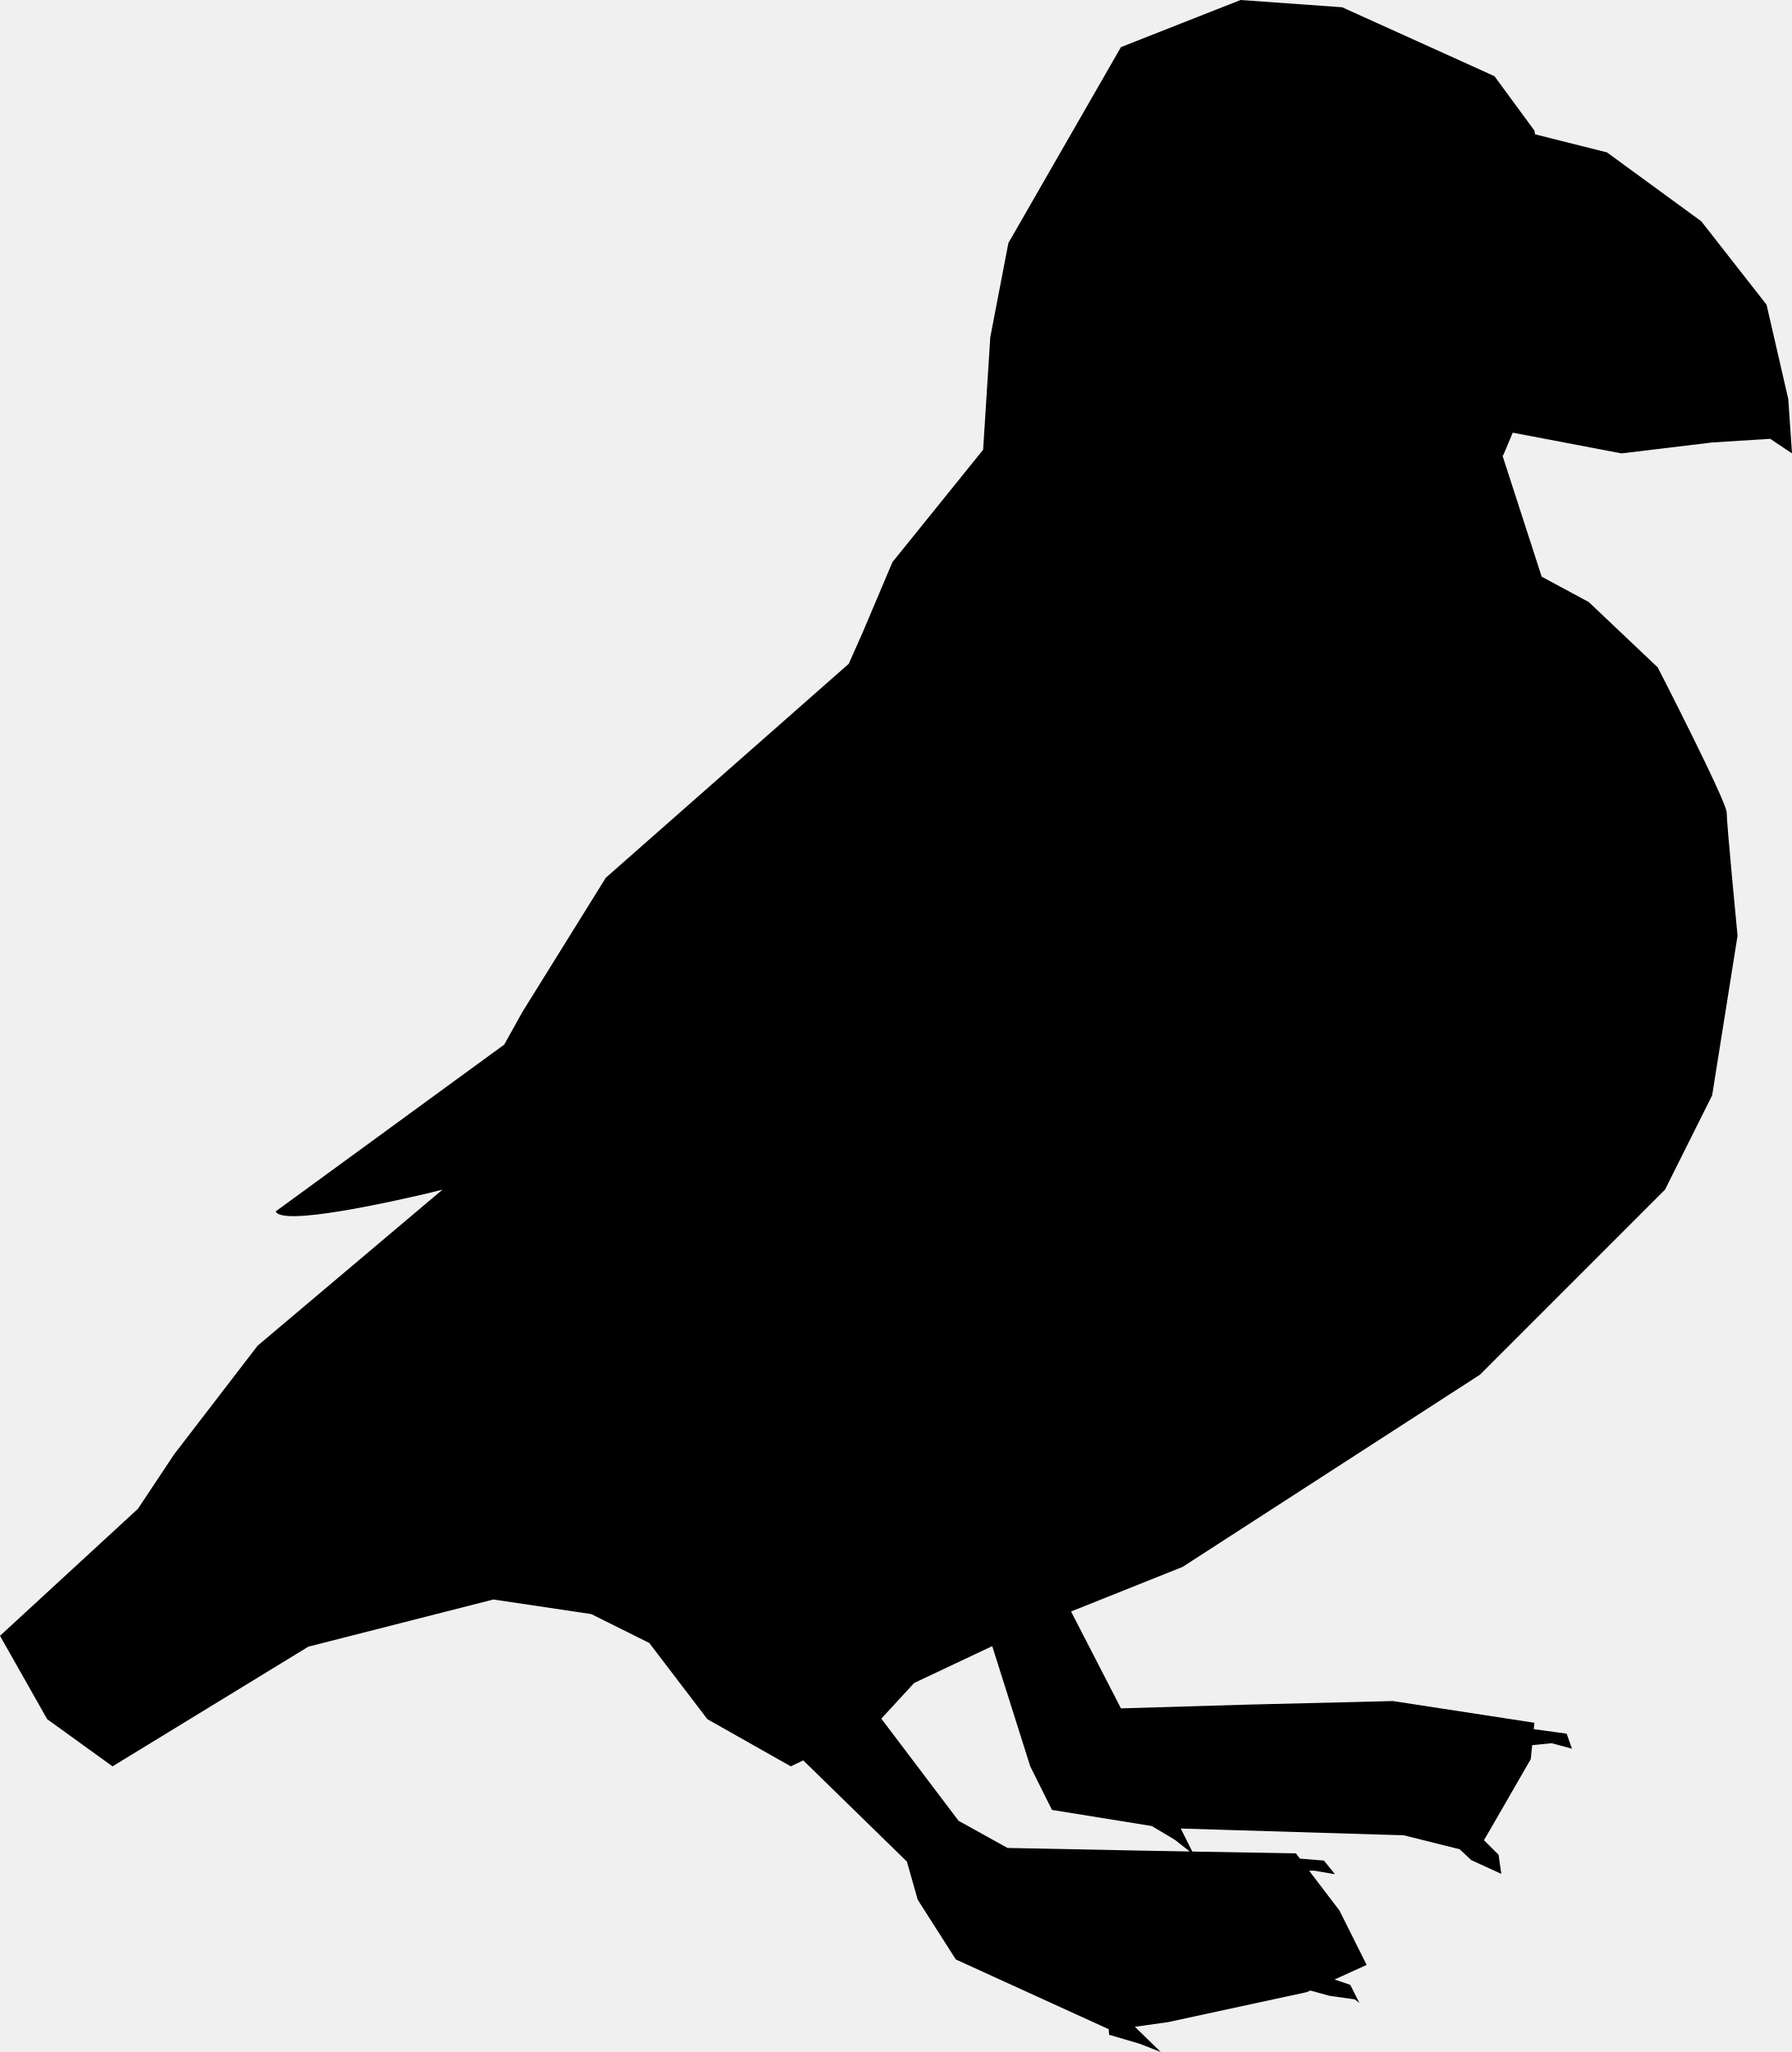
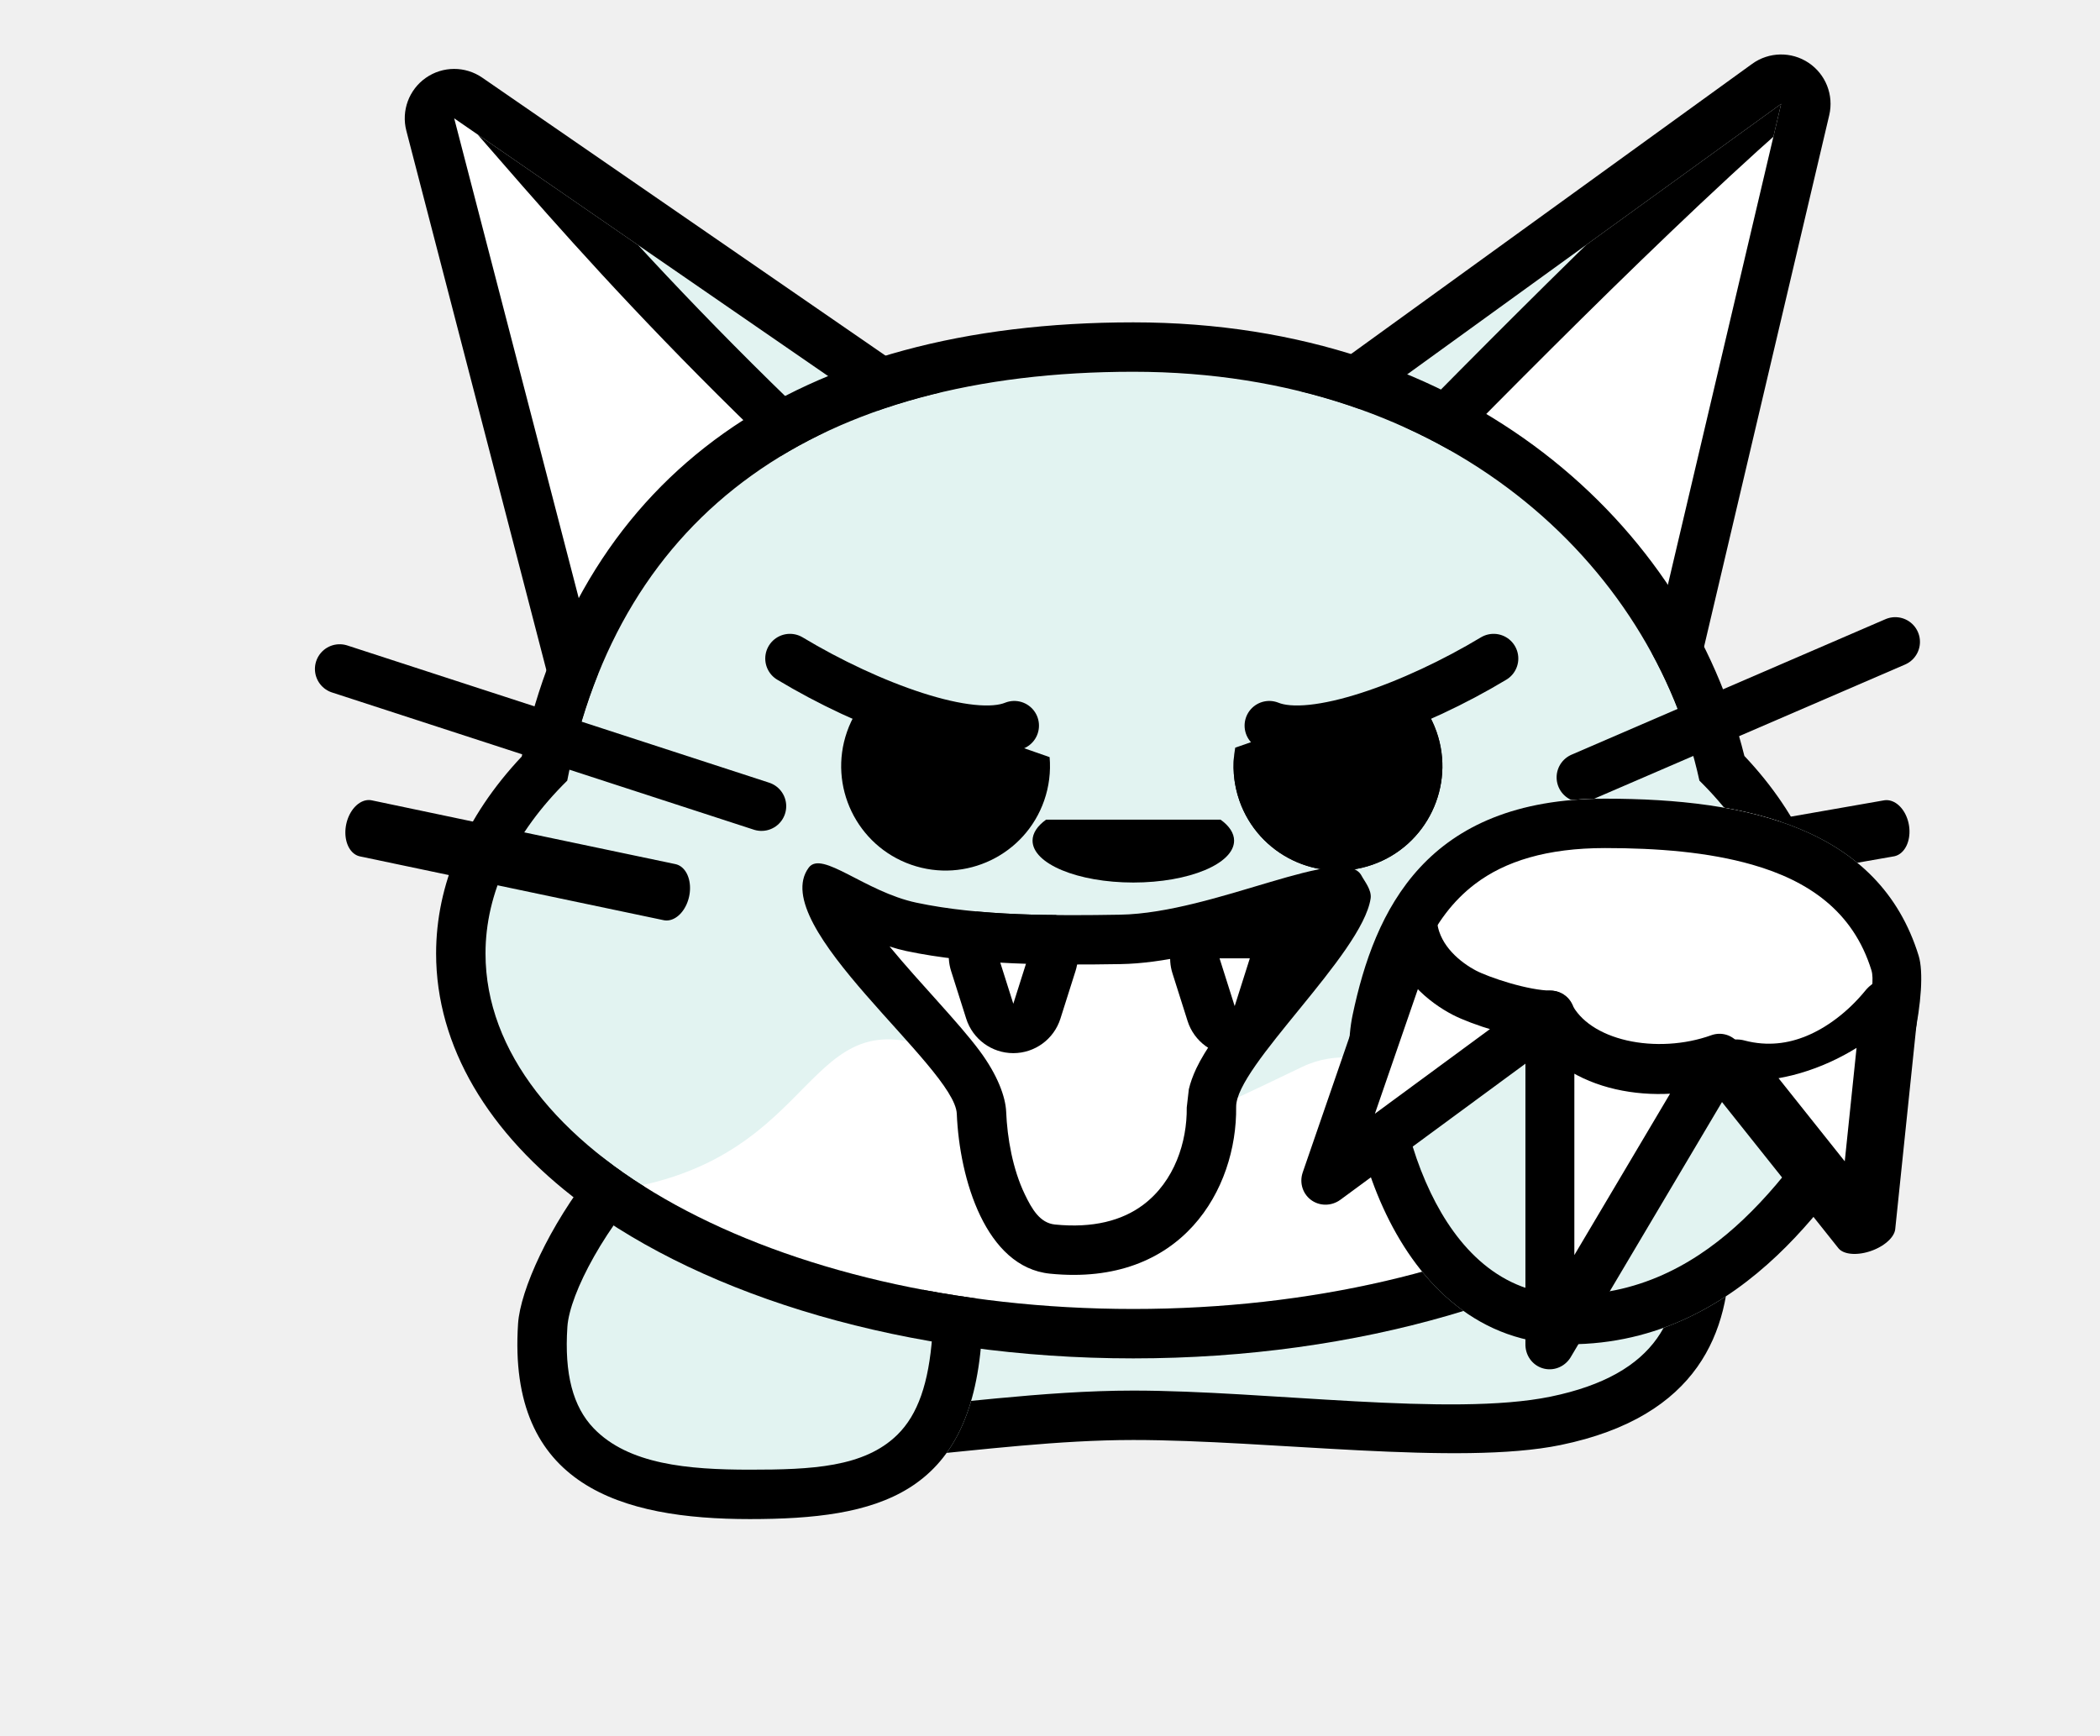
- <svg xmlns="http://www.w3.org/2000/svg" style="isolation:isolate" viewBox="251.01 297.912 30.347 34.754" width="30.347pt" height="34.754pt">
-   <path d=" M 270.516 328.839 L 270.906 329.072 L 271.158 329.27 L 270.375 329.256 L 268.072 329.21 L 267.243 328.75 L 265.935 327.02 L 266.491 326.416 L 267.813 325.792 L 268.457 327.828 L 268.825 328.566 L 270.516 328.839 Z  M 276.628 305.24 L 278.469 305.591 L 280.005 305.406 L 280.988 305.344 L 281.357 305.591 L 281.294 304.67 L 280.926 303.072 L 279.821 301.66 L 278.224 300.493 L 277.006 300.187 L 276.995 300.124 L 276.319 299.203 L 276.025 299.069 L 273.739 298.035 L 272.019 297.912 L 269.993 298.71 L 268.087 302.028 L 267.78 303.625 L 267.659 305.529 L 266.123 307.433 L 265.629 308.601 L 265.384 309.154 L 261.269 312.778 L 259.857 315.051 L 259.549 315.604 L 255.679 318.429 C 255.78 318.682 257.615 318.272 258.273 318.118 C 258.417 318.083 258.504 318.06 258.504 318.06 L 255.373 320.703 L 253.958 322.545 L 253.345 323.467 L 251.01 325.617 L 251.809 327.029 L 252.916 327.828 L 256.232 325.801 L 259.365 325.002 L 261.023 325.249 L 262.006 325.739 L 262.614 326.537 L 262.614 326.536 L 262.989 327.029 L 264.402 327.828 L 264.613 327.727 L 266.368 329.441 L 266.551 330.086 L 267.197 331.099 L 269.786 332.28 L 269.792 332.374 L 270.315 332.528 L 270.667 332.666 L 270.229 332.239 L 270.791 332.16 L 273.14 331.652 L 273.201 331.625 L 273.524 331.714 L 273.954 331.775 L 274.031 331.836 L 273.877 331.529 L 273.611 331.438 L 273.861 331.324 L 273.861 331.324 L 274.154 331.191 L 273.693 330.269 L 273.221 329.65 L 273.221 329.65 L 273.181 329.597 L 273.263 329.594 L 273.617 329.655 L 273.431 329.424 L 273.024 329.391 L 272.956 329.302 L 271.201 329.271 L 271.006 328.881 L 274.784 328.996 L 275.729 329.232 L 275.927 329.417 L 276.434 329.649 L 276.388 329.325 L 276.14 329.079 L 276.243 328.903 L 276.243 328.903 L 276.933 327.706 L 276.958 327.469 L 277.287 327.436 L 277.631 327.529 L 277.541 327.275 L 276.984 327.198 L 276.995 327.09 L 274.599 326.722 L 272.081 326.784 L 269.993 326.846 L 269.148 325.205 L 271.037 324.45 L 276.074 321.194 L 279.207 318.06 L 279.927 316.62 L 280.005 316.463 L 280.435 313.761 C 280.435 313.761 280.251 311.857 280.251 311.672 C 280.251 311.489 279.083 309.215 279.083 309.215 L 277.916 308.109 L 277.118 307.679 L 276.454 305.627 L 276.468 305.621 L 276.628 305.24 Z " fill="rgb(0,0,0)" />
+ <svg xmlns="http://www.w3.org/2000/svg" width="100%" height="100%" viewBox="0 0 340 281" version="1.1" xml:space="preserve" style="fill-rule:evenodd;clip-rule:evenodd;stroke-linecap:round;stroke-linejoin:round;stroke-miterlimit:1.5;">
+   <g transform="matrix(-1.59604,-1.95459e-16,6.92641e-17,-0.565584,489.836,283.647)">
+     <path d="M242.064,179.802L139.384,179.802C134.181,168.792 131.442,156.303 131.442,143.59C131.442,120.545 134.509,95.975 148.598,87.792C158.948,81.782 178.084,89.232 191.941,89.232C207.095,89.232 223.274,77.979 233.479,85.264C245.308,93.707 250.006,122.131 250.006,143.59C250.006,156.303 247.267,168.792 242.064,179.802Z" style="fill:rgb(226,243,241);" />
+     <path d="M242.064,179.802L139.384,179.802C134.181,168.792 131.442,156.303 131.442,143.59C131.442,120.545 134.509,95.975 148.598,87.792C158.948,81.782 178.084,89.232 191.941,89.232C207.095,89.232 223.274,77.979 233.479,85.264C245.308,93.707 250.006,122.131 250.006,143.59C250.006,156.303 247.267,168.792 242.064,179.802ZM240.322,165.657C243.238,158.742 244.994,151.466 244.994,143.59C244.994,127.124 241.327,105.455 232.25,98.977C228.61,96.378 224.114,96.632 219.169,97.623C210.74,99.312 201.153,103.377 191.941,103.377C178.407,103.377 159.717,95.776 149.608,101.647C144.181,104.798 140.771,110.568 138.823,118.307C136.921,125.87 136.454,134.916 136.454,143.59C136.454,151.466 138.21,158.741 141.126,165.658L240.322,165.657Z" />
+   </g>
+   <g transform="matrix(2.69734,-2.65544e-16,2.65544e-16,-4.86568,-308.74,922.596)">
+     <path d="M168.418,156.434C160.047,156.434 153.25,160.201 153.25,164.842C153.25,169.483 160.047,173.251 168.418,173.251C176.79,173.251 183.586,169.483 183.586,164.842C183.586,160.201 176.79,156.434 168.418,156.434ZM168.418,158.078C175.153,158.078 180.62,161.109 180.62,164.842C180.62,168.576 175.153,171.606 168.418,171.606C161.684,171.606 156.216,168.576 156.216,164.842C156.216,161.109 161.684,158.078 168.418,158.078Z" />
+   </g>
+   <g transform="matrix(1.76323,0,0,1.76323,-146.384,-126.311)">
+     <g transform="matrix(-1.52913,-0.583241,-0.46443,1.21763,464.785,77.32)">
+       <path d="M123.742,62.439L147.257,107.502L118.936,107.502L123.742,62.439Z" style="fill:rgb(226,243,241);" />
+       <clipPath id="_clip1">
+         <path d="M123.742,62.439L147.257,107.502L118.936,107.502L123.742,62.439Z" />
+       </clipPath>
+       <g clip-path="url(#_clip1)">
+         <g transform="matrix(-0.292379,-0.325858,-0.259478,0.367176,219.829,146.706)">
+           <path d="M203.292,75.304C225.986,66.006 328.984,14.321 332.365,28.492C335.627,42.168 318.899,103.51 286.962,108.717C251.096,114.565 249.452,114.213 230.839,98.525" style="fill:white;stroke:black;stroke-width:7.09px;" />
+         </g>
+         <g transform="matrix(0.292379,0.325858,-0.259478,0.367176,127.396,43.6893)">
+           <path d="M223.378,72.713C310.932,36.844 326.771,8.349 327.985,38.774C328.545,52.822 318.899,103.51 286.962,108.717C251.096,114.565 249.452,114.213 230.839,98.525" style="fill:white;stroke:black;stroke-width:7.09px;" />
+         </g>
+       </g>
+       <path d="M120.994,61.976L116.188,107.04C116.082,108.035 116.323,109.039 116.849,109.794C117.376,110.55 118.136,110.983 118.936,110.983L147.257,110.983C148.276,110.983 149.212,110.282 149.696,109.157C150.181,108.031 150.134,106.663 149.576,105.594L126.061,60.53C125.426,59.314 124.256,58.721 123.127,59.044C121.998,59.366 121.148,60.535 120.994,61.976ZM123.742,62.439L147.257,107.502L118.936,107.502L123.742,62.439Z" />
+     </g>
+     <g transform="matrix(1.51549,-0.617806,0.491954,1.20677,-93.5228,83.6014)">
+       <path d="M123.742,62.439L147.257,107.502L118.936,107.502L123.742,62.439Z" style="fill:rgb(226,243,241);" />
+       <clipPath id="_clip2">
+         <path d="M123.742,62.439L147.257,107.502L118.936,107.502L123.742,62.439Z" />
+       </clipPath>
+       <g clip-path="url(#_clip2)">
+         <g transform="matrix(-0.236623,-0.470222,-0.330459,0.262258,206.52,197.811)">
+           <path d="M214.334,44.776C311.143,35.411 326.771,8.349 327.985,38.774C328.545,52.822 318.899,103.51 286.962,108.717C251.096,114.565 249.452,114.213 230.839,98.525" style="fill:white;stroke:black;stroke-width:6.64px;" />
+         </g>
+       </g>
+       <path d="M126.061,60.53L149.576,105.594C150.134,106.663 150.181,108.031 149.696,109.157C149.212,110.282 148.276,110.983 147.257,110.983L118.936,110.983C118.136,110.983 117.376,110.55 116.849,109.794C116.323,109.039 116.082,108.035 116.188,107.04L120.994,61.976C121.148,60.535 121.998,59.366 123.127,59.044C124.256,58.721 125.426,59.314 126.061,60.53ZM123.742,62.439L118.936,107.502L147.257,107.502L123.742,62.439Z" />
+     </g>
+   </g>
+   <g transform="matrix(-0.971908,0,0,0.971908,249.103,20.0802)">
+     <path d="M129.478,157.114C150.783,157.114 169.257,188.693 170,199.868C171.8,226.942 152.703,232.435 131.398,232.435C110.093,232.435 94.717,228.524 92.796,202.541C91.971,191.371 108.173,157.114 129.478,157.114Z" style="fill:rgb(226,243,241);" />
+     <path d="M129.478,157.114C108.173,157.114 91.971,191.371 92.796,202.541C94.717,228.524 110.093,232.435 131.398,232.435C152.703,232.435 171.8,226.942 170,199.868C169.257,188.693 150.783,157.114 129.478,157.114ZM129.478,165.345C135.928,165.345 141.818,169.584 146.861,174.715C155.247,183.246 161.413,194.788 161.787,200.414C162.309,208.261 160.854,213.728 157.397,217.317C151.614,223.321 141.727,224.204 131.398,224.204C121.122,224.204 112.372,223.822 106.834,218.404C103.386,215.032 101.582,209.737 101.005,201.934C100.596,196.391 105.827,184.23 113.427,175.182C117.907,169.85 123.247,165.345 129.478,165.345Z" />
+   </g>
+   <g transform="matrix(2.01313,0,0,-2.01313,12.1534,492.125)">
+     <path d="M39.583,181.666C43.766,203.283 59.79,214.554 85.11,214.554C110.429,214.554 126.822,199.126 130.637,181.666C134.945,177.416 137.21,172.631 137.21,167.763C137.21,151.98 113.865,139.167 85.11,139.167C56.355,139.167 33.01,151.98 33.01,167.763C33.01,172.631 35.275,177.416 39.583,181.666Z" style="fill:white;" />
+     <clipPath id="_clip3">
+       <path d="M39.583,181.666C43.766,203.283 59.79,214.554 85.11,214.554C110.429,214.554 126.822,199.126 130.637,181.666C134.945,177.416 137.21,172.631 137.21,167.763C137.21,151.98 113.865,139.167 85.11,139.167C56.355,139.167 33.01,151.98 33.01,167.763C33.01,172.631 35.275,177.416 39.583,181.666Z" />
+     </clipPath>
+     <g clip-path="url(#_clip3)">
+       <g transform="matrix(0.875864,0,0,-0.875864,-73.0889,307.201)">
+         <path d="M165.443,169.444C150.832,161.518 153.02,175.757 136.948,180.133C122.171,184.156 89.15,176.385 102.506,152.002C113.264,132.362 129.954,77.8 177.713,82.828C198.299,84.995 256.933,120.561 259.251,144.181C261.561,167.71 232.345,198.267 209.141,172.552C209.016,172.413 202.464,166.57 196.106,169.627C192.328,171.443 182.361,176.252 178.574,177.375C169.393,180.099 174.034,173.64 165.443,169.444Z" style="fill:rgb(226,243,241);" />
+       </g>
+     </g>
+     <path d="M35.923,183.605C40.827,206.401 57.981,218.528 85.11,218.528C112.123,218.528 129.656,202.194 134.254,183.651C138.87,178.763 141.183,173.281 141.183,167.763C141.183,160.309 136.998,153.285 129.533,147.698C119.505,140.191 103.354,135.193 85.11,135.193C66.866,135.193 50.715,140.191 40.687,147.698C33.222,153.285 29.036,160.309 29.036,167.763C29.036,173.264 31.335,178.729 35.923,183.605ZM39.583,181.666C35.275,177.416 33.01,172.631 33.01,167.763C33.01,151.98 56.355,139.167 85.11,139.167C113.865,139.167 137.21,151.98 137.21,167.763C137.21,172.631 134.945,177.416 130.637,181.666C126.822,199.126 110.429,214.554 85.11,214.554C59.79,214.554 43.766,203.283 39.583,181.666Z" />
+   </g>
+   <g transform="matrix(1,-2.60486e-17,2.37373e-17,-1.1051,-18.2613,397.448)">
+     <path d="M238.713,231.319C235.886,236.216 214.938,225.843 199.576,225.619C189.035,225.465 176.895,225.408 166.629,227.381C158.275,228.987 151.32,235.12 149.193,232.511C142.263,224.012 172.861,203.292 173.17,196.447C173.602,186.874 177.859,173.965 188.261,173.017C209.692,171.065 218.56,185.494 218.4,197.455C218.321,203.399 238.801,219.811 240.173,227.99C240.382,229.238 239.167,230.534 238.713,231.319Z" style="fill:white;" />
+     <clipPath id="_clip4">
+       <path d="M238.713,231.319C235.886,236.216 214.938,225.843 199.576,225.619C189.035,225.465 176.895,225.408 166.629,227.381C158.275,228.987 151.32,235.12 149.193,232.511C142.263,224.012 172.861,203.292 173.17,196.447C173.602,186.874 177.859,173.965 188.261,173.017C209.692,171.065 218.56,185.494 218.4,197.455C218.321,203.399 238.801,219.811 240.173,227.99C240.382,229.238 239.167,230.534 238.713,231.319Z" />
+     </clipPath>
+     <g clip-path="url(#_clip4)">
+       <g transform="matrix(0.219395,-5.86727e-19,-7.48519e-19,0.330345,147.474,148.1)">
+         <path d="M158.833,195.162L170,216.339L147.665,216.339L158.833,195.162Z" style="fill:white;" />
+         <path d="M124.072,188.542L112.905,209.718C109.393,216.379 111.376,223.646 118.243,229.284C125.111,234.921 136.039,238.253 147.665,238.253L170,238.253C181.626,238.253 192.555,234.921 199.422,229.284C206.29,223.646 208.272,216.379 204.76,209.718L193.593,188.542C188.791,179.436 174.727,173.248 158.833,173.248C142.938,173.248 128.874,179.436 124.072,188.542ZM158.833,195.162L170,216.339L147.665,216.339L158.833,195.162Z" />
+       </g>
+       <g transform="matrix(0.219395,-5.86727e-19,-7.48519e-19,0.330345,183.316,147.754)">
+         <path d="M158.833,195.162L170,216.339L147.665,216.339L158.833,195.162Z" style="fill:white;" />
+         <path d="M124.072,188.542L112.905,209.718C109.393,216.379 111.376,223.646 118.243,229.284C125.111,234.921 136.039,238.253 147.665,238.253L170,238.253C181.626,238.253 192.555,234.921 199.422,229.284C206.29,223.646 208.272,216.379 204.76,209.718L193.593,188.542C188.791,179.436 174.727,173.248 158.833,173.248C142.938,173.248 128.874,179.436 124.072,188.542ZM158.833,195.162L170,216.339L147.665,216.339L158.833,195.162Z" />
+       </g>
+       <g transform="matrix(1,-2.35712e-17,2.14798e-17,-0.904894,18.2613,358.841)">
+         <rect x="207.262" y="146.303" width="6.349" height="5.373" />
+       </g>
+     </g>
+     <path d="M238.713,231.319C239.167,230.534 240.382,229.238 240.173,227.99C238.801,219.811 218.321,203.399 218.4,197.455C218.56,185.494 209.692,171.065 188.261,173.017C177.859,173.965 173.602,186.874 173.17,196.447C172.861,203.292 142.263,224.012 149.193,232.511C151.32,235.12 158.275,228.987 166.629,227.381C176.895,225.408 189.035,225.465 199.576,225.619C214.938,225.843 235.886,236.216 238.713,231.319ZM162.295,220.955C167.278,215.483 173.405,209.89 176.879,205.654C179.76,202.141 181.065,198.929 181.164,196.743C181.338,192.871 182.228,188.313 184.184,184.64C185.322,182.502 186.615,180.443 189.063,180.22C195.198,179.661 199.943,180.785 203.363,183.115C208.415,186.556 210.468,192.31 210.401,197.368L210.741,200.046C210.984,200.977 211.383,202.009 211.961,203.113C213.357,205.782 216.123,209.247 219.39,212.94C222.582,216.548 226.28,220.461 229.081,224.046C226.609,223.484 223.792,222.817 221.436,222.188C214.328,220.293 206.512,218.48 199.705,218.38C188.589,218.218 175.792,218.219 164.967,220.3C164.119,220.463 163.218,220.688 162.295,220.955Z" />
+   </g>
+   <g transform="matrix(-1.66455,0.581597,0.581597,1.66455,403.543,-184.153)">
+     <g>
+       <g transform="matrix(0.785703,0,0,0.785703,34.8592,31.2294)">
+         <g transform="matrix(1,-9.84465e-17,9.84465e-17,-1.80388,-12.0277,423.134)">
+           <path d="M179.042,168.169L157.795,168.169C156.76,167.154 156.216,166.008 156.216,164.842C156.216,161.109 161.684,158.078 168.418,158.078C175.153,158.078 180.62,161.109 180.62,164.842C180.62,166.008 180.077,167.154 179.042,168.169Z" />
+         </g>
+         <g transform="matrix(0.995969,-0.089698,-0.089698,-0.995969,1.00994,267.285)">
+           <path d="M146.737,134.766C156.976,131.652 169.599,130.266 174.077,133.552" style="fill:white;stroke:black;stroke-width:5.77px;" />
+         </g>
+         <g transform="matrix(1,-9.84465e-17,1.98582e-16,-1.80388,-12.0277,423.134)">
+           <path d="M179.546,167.618L157.291,167.618C156.583,166.745 156.216,165.799 156.216,164.842C156.216,161.109 161.684,158.078 168.418,158.078C175.153,158.078 180.62,161.109 180.62,164.842C180.62,165.799 180.254,166.745 179.546,167.618Z" />
+         </g>
+         <g transform="matrix(-0.835109,0.550084,-0.550084,-0.835109,409.376,124.601)">
+           <path d="M146.737,134.766C156.976,131.652 169.599,130.266 174.077,133.552" style="fill:white;stroke:black;stroke-width:5.77px;" />
+         </g>
+         <g transform="matrix(-0.782402,0.622774,-1.12341,-1.41136,516.636,238.418)">
+           <path d="M179.546,167.618L157.291,167.618C156.583,166.745 156.216,165.799 156.216,164.842C156.216,161.109 161.684,158.078 168.418,158.078C175.153,158.078 180.62,161.109 180.62,164.842C180.62,165.799 180.254,166.745 179.546,167.618Z" />
+         </g>
+       </g>
+     </g>
+   </g>
+   <g transform="matrix(-2.2265,1.0225e-16,1.0225e-16,-1.39156,588.854,350.12)">
+     <path d="M188.409,156.22L175.717,156.22C175.074,155.479 174.735,154.638 174.735,153.782C174.735,151.091 178.019,148.906 182.063,148.906C186.107,148.906 189.391,151.091 189.391,153.782C189.391,154.638 189.052,155.479 188.409,156.22Z" />
+   </g>
+   <g transform="matrix(0.918099,-0.396351,0.396351,0.918099,-15.7154,87.9778)">
+     <path d="M234.459,142.502L289.822,142.502" style="fill:none;stroke:black;stroke-width:8px;" />
+   </g>
+   <g transform="matrix(0.70339,-0.12302,0.172281,0.985048,77.4124,29.4193)">
+     <path d="M234.459,142.502L289.822,142.502" style="fill:none;stroke:black;stroke-width:9.21px;" />
+   </g>
+   <g transform="matrix(-0.888223,-0.186589,-0.266703,1.26959,354.662,7.29519)">
+     <path d="M234.459,142.502L289.822,142.502" style="fill:none;stroke:black;stroke-width:7.15px;" />
+   </g>
+   <g transform="matrix(-1.23366,-0.401344,-0.401344,1.23366,469.725,48.8451)">
+     <path d="M234.459,142.502L289.822,142.502" style="fill:none;stroke:black;stroke-width:6.17px;" />
+   </g>
+   <g transform="matrix(1.36148,0,0,-1.36148,80.9695,445.783)">
+     <path d="M127.078,167.54C148.383,167.54 159.391,186.907 164.306,193.781C167.491,198.237 169.875,209.918 168.69,213.757C164.001,228.936 148.403,232.435 131.398,232.435C110.093,232.435 104.001,219.159 101.376,206.692C99.068,195.732 105.773,167.54 127.078,167.54Z" style="fill:rgb(226,243,241);" />
+     <clipPath id="_clip5">
+       <path d="M127.078,167.54C148.383,167.54 159.391,186.907 164.306,193.781C167.491,198.237 169.875,209.918 168.69,213.757C164.001,228.936 148.403,232.435 131.398,232.435C110.093,232.435 104.001,219.159 101.376,206.692C99.068,195.732 105.773,167.54 127.078,167.54Z" />
+     </clipPath>
+     <g clip-path="url(#_clip5)">
+       <g transform="matrix(1,-2.24829e-17,-1.63439e-17,0.593492,73.0328,105.6)">
+         <path d="M55.839,214.114C76.041,212.571 79.046,215.289 88.915,224.994C98.136,234.063 123.441,259.396 123.441,267.758C123.441,284.739 77.371,293.968 58.409,293.968C39.447,293.968 27.911,268.791 27.911,251.811C27.911,234.83 36.906,215.561 55.839,214.114Z" style="fill:white;" />
+         <path d="M55.839,214.114C36.906,215.561 27.911,234.83 27.911,251.811C27.911,268.791 39.447,293.968 58.409,293.968C77.371,293.968 123.441,284.739 123.441,267.758C123.441,259.396 98.136,234.063 88.915,224.994C79.046,215.289 76.041,212.571 55.839,214.114ZM116.178,267.494C114.824,268.781 112.858,270.508 111.067,271.545C96.846,279.783 71.216,284.068 58.409,284.068C49.118,284.068 41.988,276.748 37.788,267.831C35.293,262.535 33.787,256.752 33.787,251.811C33.787,238.639 41.42,225.127 56.105,224.005C74.317,222.614 77.056,224.796 85.953,233.545C92.243,239.73 106.224,253.649 114.04,264.257C114.754,265.227 115.519,266.418 116.178,267.494Z" />
+       </g>
+       <g transform="matrix(0.734496,0,0,-0.734496,-59.4718,327.426)">
+         <path d="M241.451,122.169C216.008,129.79 225.17,158.432 238.661,163.117C264.324,172.028 262.341,177.618 279.258,173.505C288.554,171.245 318.681,171.473 303.967,152.08C279.143,119.36 257.744,104.488 256.022,105.136" style="fill:white;" />
+       </g>
+     </g>
+     <path d="M127.078,167.54C105.773,167.54 99.068,195.732 101.376,206.692C104.001,219.159 110.093,232.435 131.398,232.435C148.403,232.435 164.001,228.936 168.69,213.757C169.875,209.918 167.491,198.237 164.306,193.781C159.391,186.907 148.383,167.54 127.078,167.54ZM127.078,173.416C136.011,173.416 142.745,177.571 147.801,182.352C153.491,187.732 157.207,193.955 159.526,197.199C161.05,199.331 162.186,203.59 162.773,207.275C163.089,209.254 163.38,211.037 163.075,212.023C160.903,219.054 155.556,222.679 148.904,224.582C143.647,226.086 137.624,226.559 131.398,226.559C124.49,226.559 119.509,224.998 115.937,222.285C110.501,218.155 108.421,211.634 107.126,205.481C106.154,200.864 107.254,192.647 110.667,185.554C113.769,179.107 118.92,173.416 127.078,173.416Z" />
+   </g>
+   <g transform="matrix(-2.39475,-0.641672,0.658074,-2.45597,891.734,619.355)">
+     <path d="M291.593,87.365L297.149,107.585C294.628,104.86 289.26,105.326 285.739,107.719L291.593,87.365Z" style="fill:white;stroke:black;stroke-width:3.19px;stroke-linecap:square;" />
+   </g>
+   <g transform="matrix(-2.66817,0.953442,-0.514451,-1.43967,1123.37,48.6613)">
+     <path d="M290.929,87.539L295.113,110.224C292.216,106.508 288.115,107.221 284.911,110.819L290.929,87.539Z" style="fill:white;stroke:black;stroke-width:3.51px;stroke-linecap:square;" />
+   </g>
+   <g transform="matrix(-1.74775,-1.75839,1.80334,-1.79243,558.23,866.083)">
+     <path d="M290.787,91.327L298.45,106.549C296.684,105.289 294.436,105.56 293.081,105.983C292.023,106.315 289.4,107.58 288.109,108.824L290.787,91.327Z" style="fill:white;stroke:black;stroke-width:3.19px;stroke-linecap:square;" />
+   </g>
</svg>
